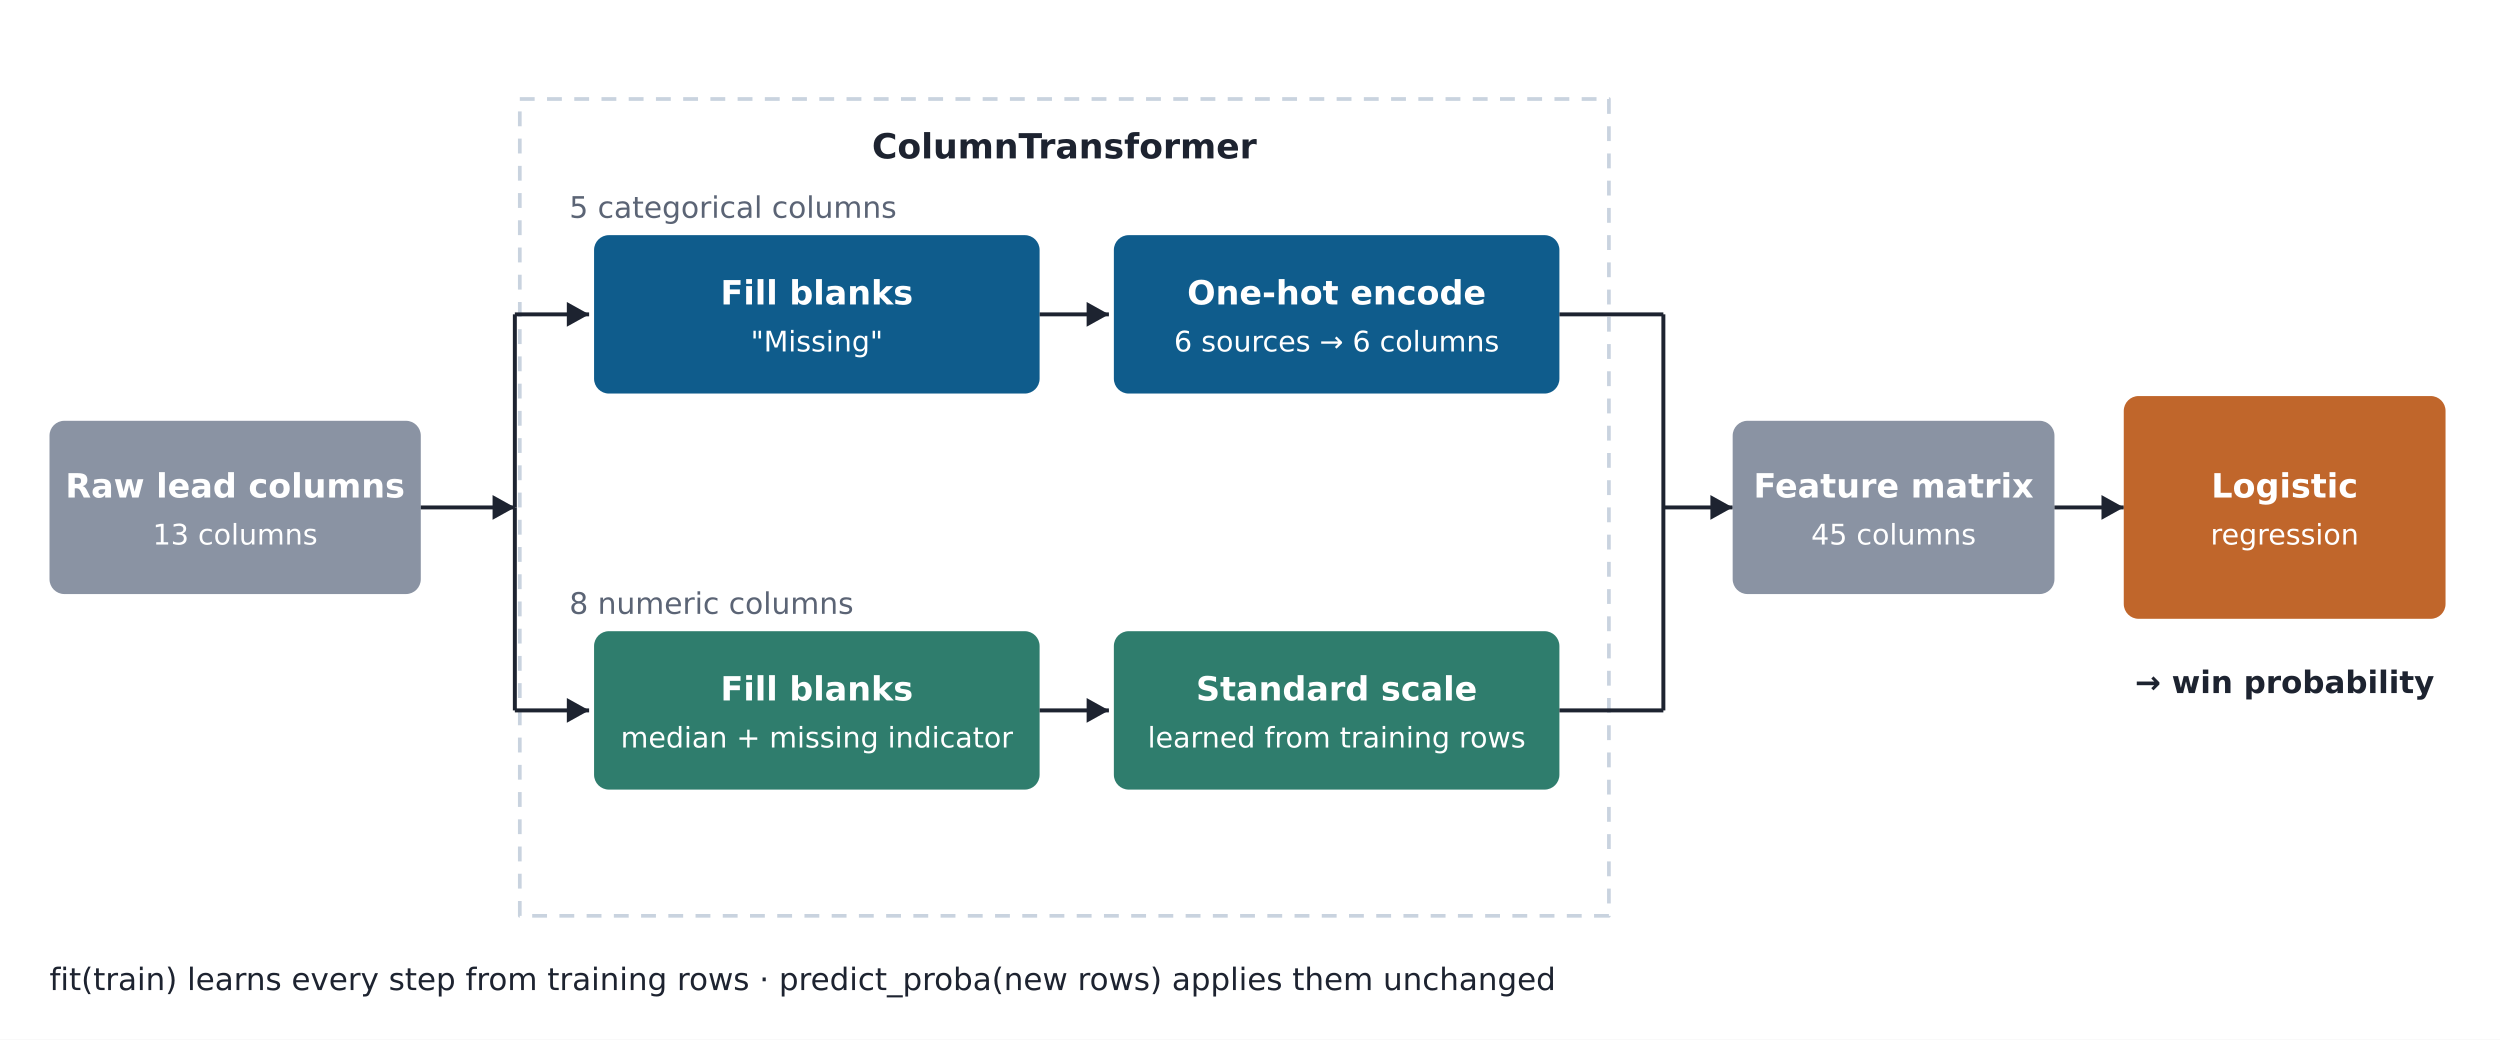
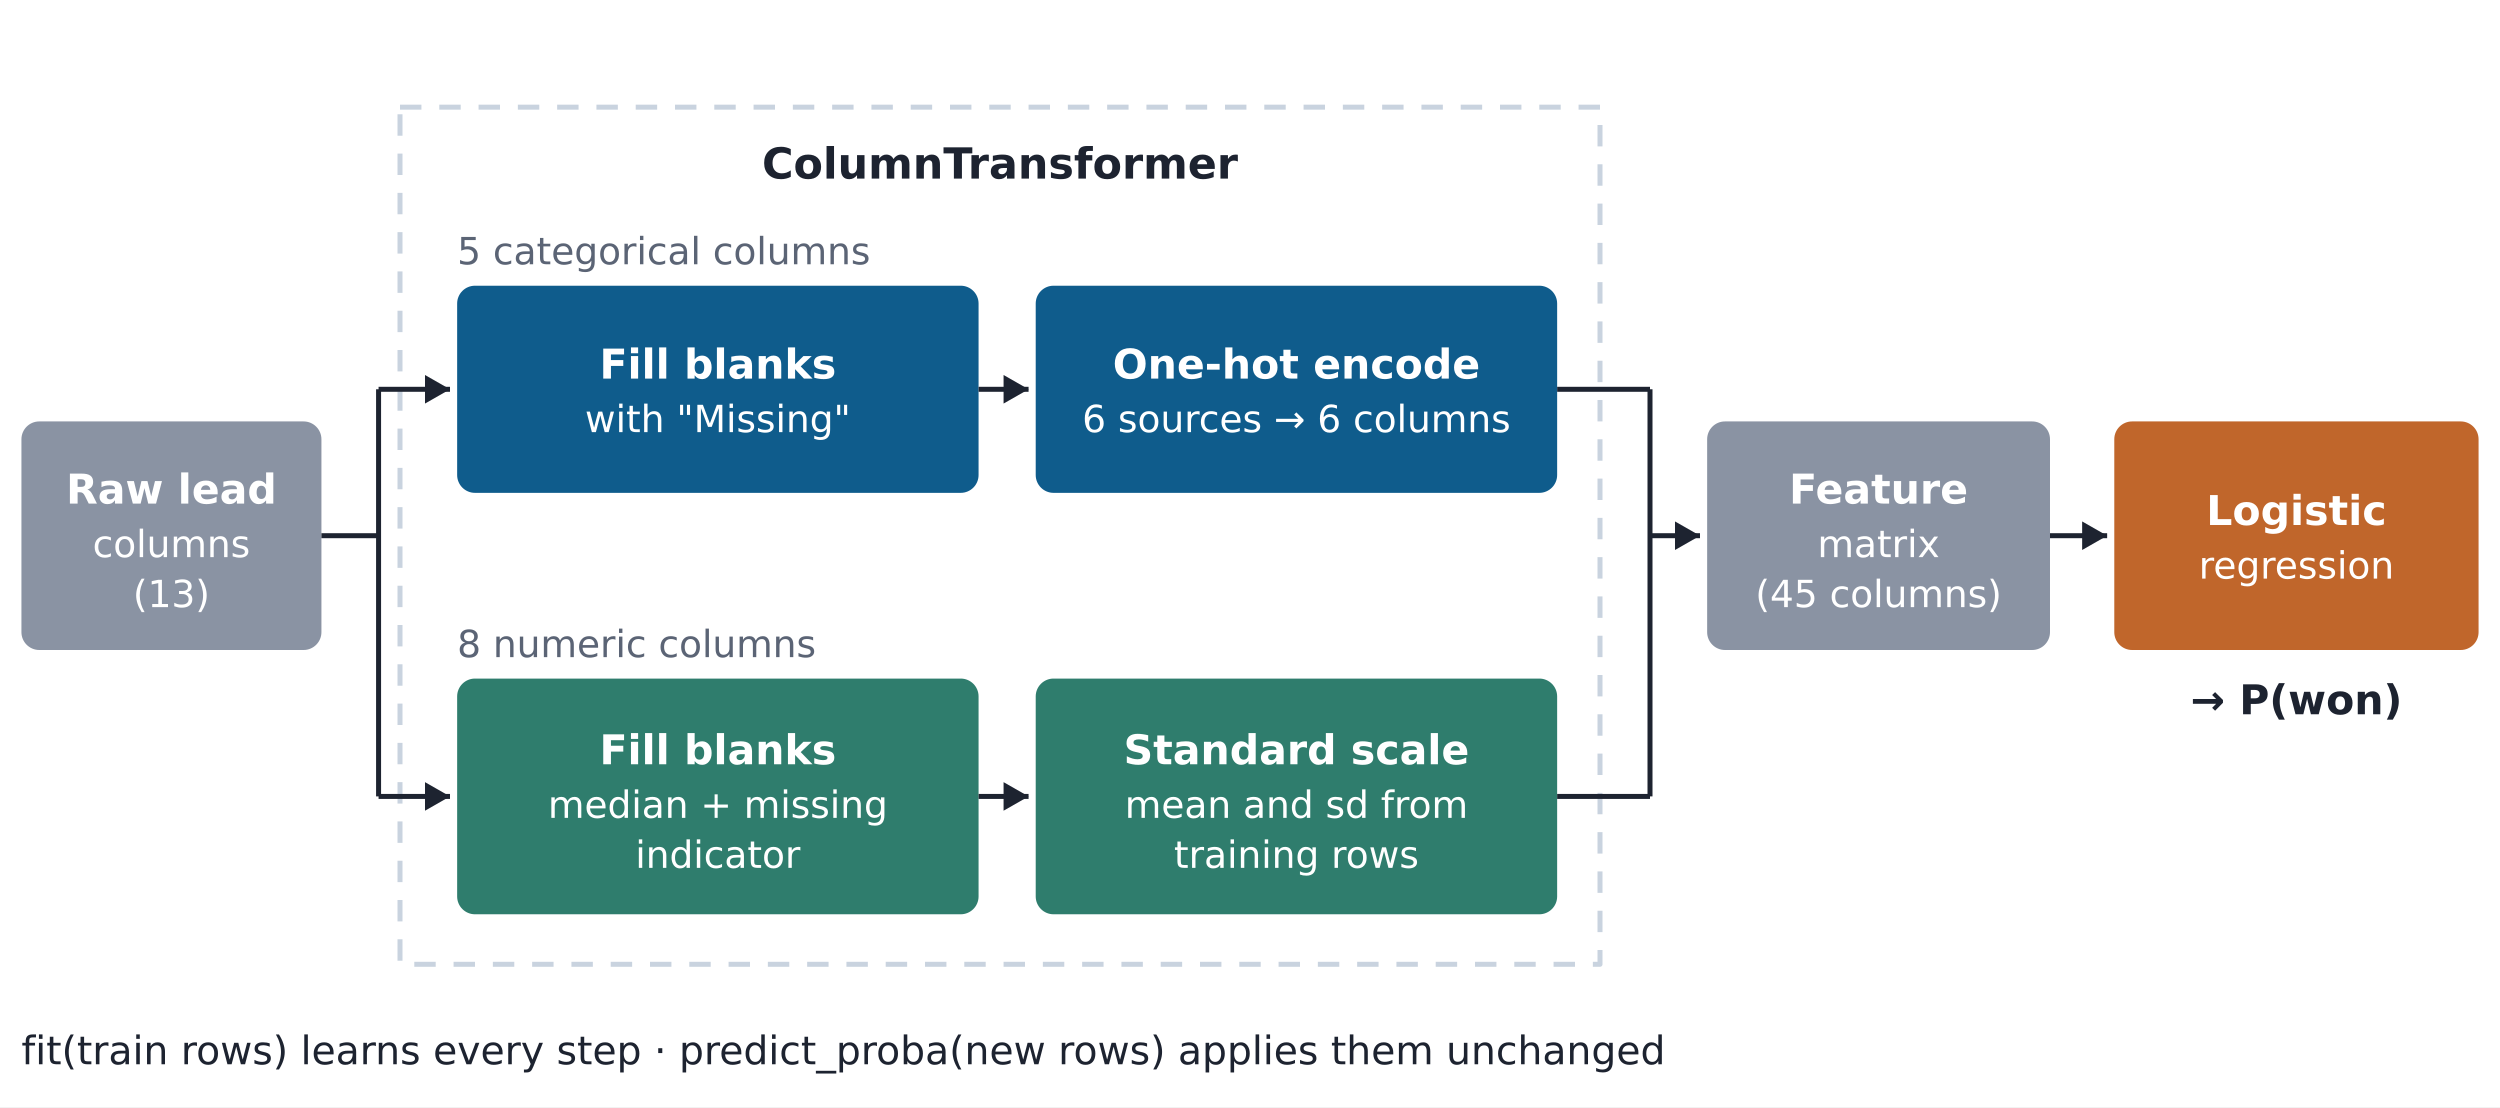
- <svg xmlns="http://www.w3.org/2000/svg" width="1010" height="420" viewBox="0 0 1010 420" font-family="DejaVu Sans, Arial, sans-serif">
-   <rect width="1010" height="420" fill="#ffffff" />
-   <rect x="20" y="170" width="150" height="70" rx="6" fill="#8a93a3" stroke="none" stroke-width="1" />
-   <text x="95.0" y="201.0" font-size="13.5" fill="#fff" font-weight="bold" text-anchor="middle">Raw lead columns</text>
-   <text x="95.0" y="220.0" font-size="11.5" fill="#fff" font-weight="normal" text-anchor="middle">13 columns</text>
-   <rect x="210" y="40" width="440" height="330" rx="10" fill="none" stroke="none" stroke-width="1" />
-   <path d="M210,40 h440 v330 h-440 Z" fill="none" stroke="#c9d3df" stroke-width="1.5" stroke-linejoin="round" stroke-dasharray="6 5" />
-   <text x="430" y="64" font-size="14" fill="#1d2330" font-weight="bold" text-anchor="middle" font-family="Poppins, DejaVu Sans, sans-serif">ColumnTransformer</text>
-   <rect x="240" y="95" width="180" height="64" rx="6" fill="#0f5c8c" stroke="none" stroke-width="1" />
-   <text x="330.0" y="123.0" font-size="13.5" fill="#fff" font-weight="bold" text-anchor="middle">Fill blanks</text>
-   <text x="330.0" y="142.0" font-size="11.5" fill="#fff" font-weight="normal" text-anchor="middle">"Missing"</text>
-   <rect x="450" y="95" width="180" height="64" rx="6" fill="#0f5c8c" stroke="none" stroke-width="1" />
-   <text x="540.0" y="123.0" font-size="13.5" fill="#fff" font-weight="bold" text-anchor="middle">One-hot encode</text>
-   <text x="540.0" y="142.0" font-size="11.5" fill="#fff" font-weight="normal" text-anchor="middle">6 sources → 6 columns</text>
-   <text x="230" y="88" font-size="12" fill="#5b6475" font-weight="normal" text-anchor="start">5 categorical columns</text>
-   <rect x="240" y="255" width="180" height="64" rx="6" fill="#2f7d6d" stroke="none" stroke-width="1" />
-   <text x="330.0" y="283.0" font-size="13.5" fill="#fff" font-weight="bold" text-anchor="middle">Fill blanks</text>
-   <text x="330.0" y="302.0" font-size="11.5" fill="#fff" font-weight="normal" text-anchor="middle">median + missing indicator</text>
-   <rect x="450" y="255" width="180" height="64" rx="6" fill="#2f7d6d" stroke="none" stroke-width="1" />
-   <text x="540.0" y="283.0" font-size="13.5" fill="#fff" font-weight="bold" text-anchor="middle">Standard scale</text>
-   <text x="540.0" y="302.0" font-size="11.5" fill="#fff" font-weight="normal" text-anchor="middle">learned from training rows</text>
-   <text x="230" y="248" font-size="12" fill="#5b6475" font-weight="normal" text-anchor="start">8 numeric columns</text>
-   <path d="M170.0,205.0 L208.0,205.0" fill="none" stroke="#1d2330" stroke-width="1.6" stroke-linejoin="round" />
-   <path d="M208,205 l-9,-5 l0,10 Z" fill="#1d2330" />
-   <path d="M208.0,205.0 L208.0,127.0" fill="none" stroke="#1d2330" stroke-width="1.6" stroke-linejoin="round" />
-   <path d="M208.0,205.0 L208.0,287.0" fill="none" stroke="#1d2330" stroke-width="1.6" stroke-linejoin="round" />
-   <path d="M208.0,127.0 L238.0,127.0" fill="none" stroke="#1d2330" stroke-width="1.6" stroke-linejoin="round" />
-   <path d="M238,127 l-9,-5 l0,10 Z" fill="#1d2330" />
-   <path d="M208.0,287.0 L238.0,287.0" fill="none" stroke="#1d2330" stroke-width="1.6" stroke-linejoin="round" />
-   <path d="M238,287 l-9,-5 l0,10 Z" fill="#1d2330" />
-   <path d="M420.0,127.0 L448.0,127.0" fill="none" stroke="#1d2330" stroke-width="1.6" stroke-linejoin="round" />
-   <path d="M448,127 l-9,-5 l0,10 Z" fill="#1d2330" />
-   <path d="M420.0,287.0 L448.0,287.0" fill="none" stroke="#1d2330" stroke-width="1.6" stroke-linejoin="round" />
-   <path d="M448,287 l-9,-5 l0,10 Z" fill="#1d2330" />
-   <path d="M630.0,127.0 L672.0,127.0" fill="none" stroke="#1d2330" stroke-width="1.6" stroke-linejoin="round" />
-   <path d="M630.0,287.0 L672.0,287.0" fill="none" stroke="#1d2330" stroke-width="1.6" stroke-linejoin="round" />
-   <path d="M672.0,127.0 L672.0,287.0" fill="none" stroke="#1d2330" stroke-width="1.6" stroke-linejoin="round" />
-   <path d="M672.0,205.0 L700.0,205.0" fill="none" stroke="#1d2330" stroke-width="1.6" stroke-linejoin="round" />
-   <path d="M700,205 l-9,-5 l0,10 Z" fill="#1d2330" />
-   <rect x="700" y="170" width="130" height="70" rx="6" fill="#8a93a3" stroke="none" stroke-width="1" />
-   <text x="765.0" y="201.0" font-size="13.5" fill="#fff" font-weight="bold" text-anchor="middle">Feature matrix</text>
-   <text x="765.0" y="220.0" font-size="11.5" fill="#fff" font-weight="normal" text-anchor="middle">45 columns</text>
-   <path d="M830.0,205.0 L858.0,205.0" fill="none" stroke="#1d2330" stroke-width="1.6" stroke-linejoin="round" />
-   <path d="M858,205 l-9,-5 l0,10 Z" fill="#1d2330" />
-   <rect x="858" y="160" width="130" height="90" rx="6" fill="#c0662b" stroke="none" stroke-width="1" />
-   <text x="923.0" y="201.0" font-size="13.5" fill="#fff" font-weight="bold" text-anchor="middle">Logistic</text>
-   <text x="923.0" y="220.0" font-size="11.5" fill="#fff" font-weight="normal" text-anchor="middle">regression</text>
-   <text x="923" y="280" font-size="12.5" fill="#1d2330" font-weight="bold" text-anchor="middle">→ win probability</text>
-   <text x="20" y="400" font-size="12.5" fill="#1d2330" font-weight="normal" text-anchor="start">fit(train) learns every step from training rows · predict_proba(new rows) applies them unchanged</text>
+ <svg xmlns="http://www.w3.org/2000/svg" width="700" height="310" viewBox="0 0 700 310" font-family="DejaVu Sans, Arial, sans-serif">
+   <rect width="700" height="310" fill="#ffffff" />
+   <rect x="6" y="118" width="84" height="64" rx="5" fill="#8a93a3" stroke="none" stroke-width="1" />
+   <text x="48.0" y="141.0" font-size="11.5" fill="#fff" font-weight="bold" text-anchor="middle">Raw lead</text>
+   <text x="48.0" y="156.0" font-size="10.5" fill="#fff" font-weight="normal" text-anchor="middle">columns</text>
+   <text x="48.0" y="170.0" font-size="10.5" fill="#fff" font-weight="normal" text-anchor="middle">(13)</text>
+   <path d="M112,30 h336 v240 h-336 Z" fill="none" stroke="#c9d3df" stroke-width="1.4" stroke-linejoin="round" stroke-dasharray="6 5" />
+   <text x="280" y="50" font-size="12" fill="#1d2330" font-weight="bold" text-anchor="middle" font-family="Poppins, DejaVu Sans, sans-serif">ColumnTransformer</text>
+   <text x="128" y="74" font-size="10.5" fill="#5b6475" font-weight="normal" text-anchor="start">5 categorical columns</text>
+   <text x="128" y="184" font-size="10.5" fill="#5b6475" font-weight="normal" text-anchor="start">8 numeric columns</text>
+   <rect x="128" y="80" width="146" height="58" rx="5" fill="#0f5c8c" stroke="none" stroke-width="1" />
+   <text x="201.0" y="106.0" font-size="11.5" fill="#fff" font-weight="bold" text-anchor="middle">Fill blanks</text>
+   <text x="201.0" y="121.0" font-size="10.5" fill="#fff" font-weight="normal" text-anchor="middle">with "Missing"</text>
+   <rect x="290" y="80" width="146" height="58" rx="5" fill="#0f5c8c" stroke="none" stroke-width="1" />
+   <text x="363.0" y="106.0" font-size="11.5" fill="#fff" font-weight="bold" text-anchor="middle">One-hot encode</text>
+   <text x="363.0" y="121.0" font-size="10.5" fill="#fff" font-weight="normal" text-anchor="middle">6 sources → 6 columns</text>
+   <rect x="128" y="190" width="146" height="66" rx="5" fill="#2f7d6d" stroke="none" stroke-width="1" />
+   <text x="201.0" y="214.0" font-size="11.5" fill="#fff" font-weight="bold" text-anchor="middle">Fill blanks</text>
+   <text x="201.0" y="229.0" font-size="10.5" fill="#fff" font-weight="normal" text-anchor="middle">median + missing</text>
+   <text x="201.0" y="243.0" font-size="10.5" fill="#fff" font-weight="normal" text-anchor="middle">indicator</text>
+   <rect x="290" y="190" width="146" height="66" rx="5" fill="#2f7d6d" stroke="none" stroke-width="1" />
+   <text x="363.0" y="214.0" font-size="11.5" fill="#fff" font-weight="bold" text-anchor="middle">Standard scale</text>
+   <text x="363.0" y="229.0" font-size="10.5" fill="#fff" font-weight="normal" text-anchor="middle">mean and sd from</text>
+   <text x="363.0" y="243.0" font-size="10.5" fill="#fff" font-weight="normal" text-anchor="middle">training rows</text>
+   <path d="M90.0,150.0 L106.0,150.0" fill="none" stroke="#1d2330" stroke-width="1.4" stroke-linejoin="round" />
+   <path d="M106.0,109.0 L106.0,223.0" fill="none" stroke="#1d2330" stroke-width="1.4" stroke-linejoin="round" />
+   <path d="M106.0,109.0 L126.0,109.0" fill="none" stroke="#1d2330" stroke-width="1.4" stroke-linejoin="round" />
+   <path d="M126,109 l-7,-4 l0,8 Z" fill="#1d2330" />
+   <path d="M106.0,223.0 L126.0,223.0" fill="none" stroke="#1d2330" stroke-width="1.4" stroke-linejoin="round" />
+   <path d="M126,223 l-7,-4 l0,8 Z" fill="#1d2330" />
+   <path d="M274.0,109.0 L288.0,109.0" fill="none" stroke="#1d2330" stroke-width="1.4" stroke-linejoin="round" />
+   <path d="M288,109 l-7,-4 l0,8 Z" fill="#1d2330" />
+   <path d="M274.0,223.0 L288.0,223.0" fill="none" stroke="#1d2330" stroke-width="1.4" stroke-linejoin="round" />
+   <path d="M288,223 l-7,-4 l0,8 Z" fill="#1d2330" />
+   <path d="M436.0,109.0 L462.0,109.0" fill="none" stroke="#1d2330" stroke-width="1.4" stroke-linejoin="round" />
+   <path d="M436.0,223.0 L462.0,223.0" fill="none" stroke="#1d2330" stroke-width="1.4" stroke-linejoin="round" />
+   <path d="M462.0,109.0 L462.0,223.0" fill="none" stroke="#1d2330" stroke-width="1.4" stroke-linejoin="round" />
+   <path d="M462.0,150.0 L476.0,150.0" fill="none" stroke="#1d2330" stroke-width="1.4" stroke-linejoin="round" />
+   <path d="M476,150 l-7,-4 l0,8 Z" fill="#1d2330" />
+   <rect x="478" y="118" width="96" height="64" rx="5" fill="#8a93a3" stroke="none" stroke-width="1" />
+   <text x="526.0" y="141.0" font-size="11.5" fill="#fff" font-weight="bold" text-anchor="middle">Feature</text>
+   <text x="526.0" y="156.0" font-size="10.5" fill="#fff" font-weight="normal" text-anchor="middle">matrix</text>
+   <text x="526.0" y="170.0" font-size="10.5" fill="#fff" font-weight="normal" text-anchor="middle">(45 columns)</text>
+   <path d="M574.0,150.0 L590.0,150.0" fill="none" stroke="#1d2330" stroke-width="1.4" stroke-linejoin="round" />
+   <path d="M590,150 l-7,-4 l0,8 Z" fill="#1d2330" />
+   <rect x="592" y="118" width="102" height="64" rx="5" fill="#c0662b" stroke="none" stroke-width="1" />
+   <text x="643.0" y="147.0" font-size="11.5" fill="#fff" font-weight="bold" text-anchor="middle">Logistic</text>
+   <text x="643.0" y="162.0" font-size="10.5" fill="#fff" font-weight="normal" text-anchor="middle">regression</text>
+   <text x="643" y="200" font-size="11.5" fill="#1d2330" font-weight="bold" text-anchor="middle">→ P(won)</text>
+   <text x="6" y="298" font-size="11" fill="#1d2330" font-weight="normal" text-anchor="start">fit(train rows) learns every step · predict_proba(new rows) applies them unchanged</text>
</svg>
